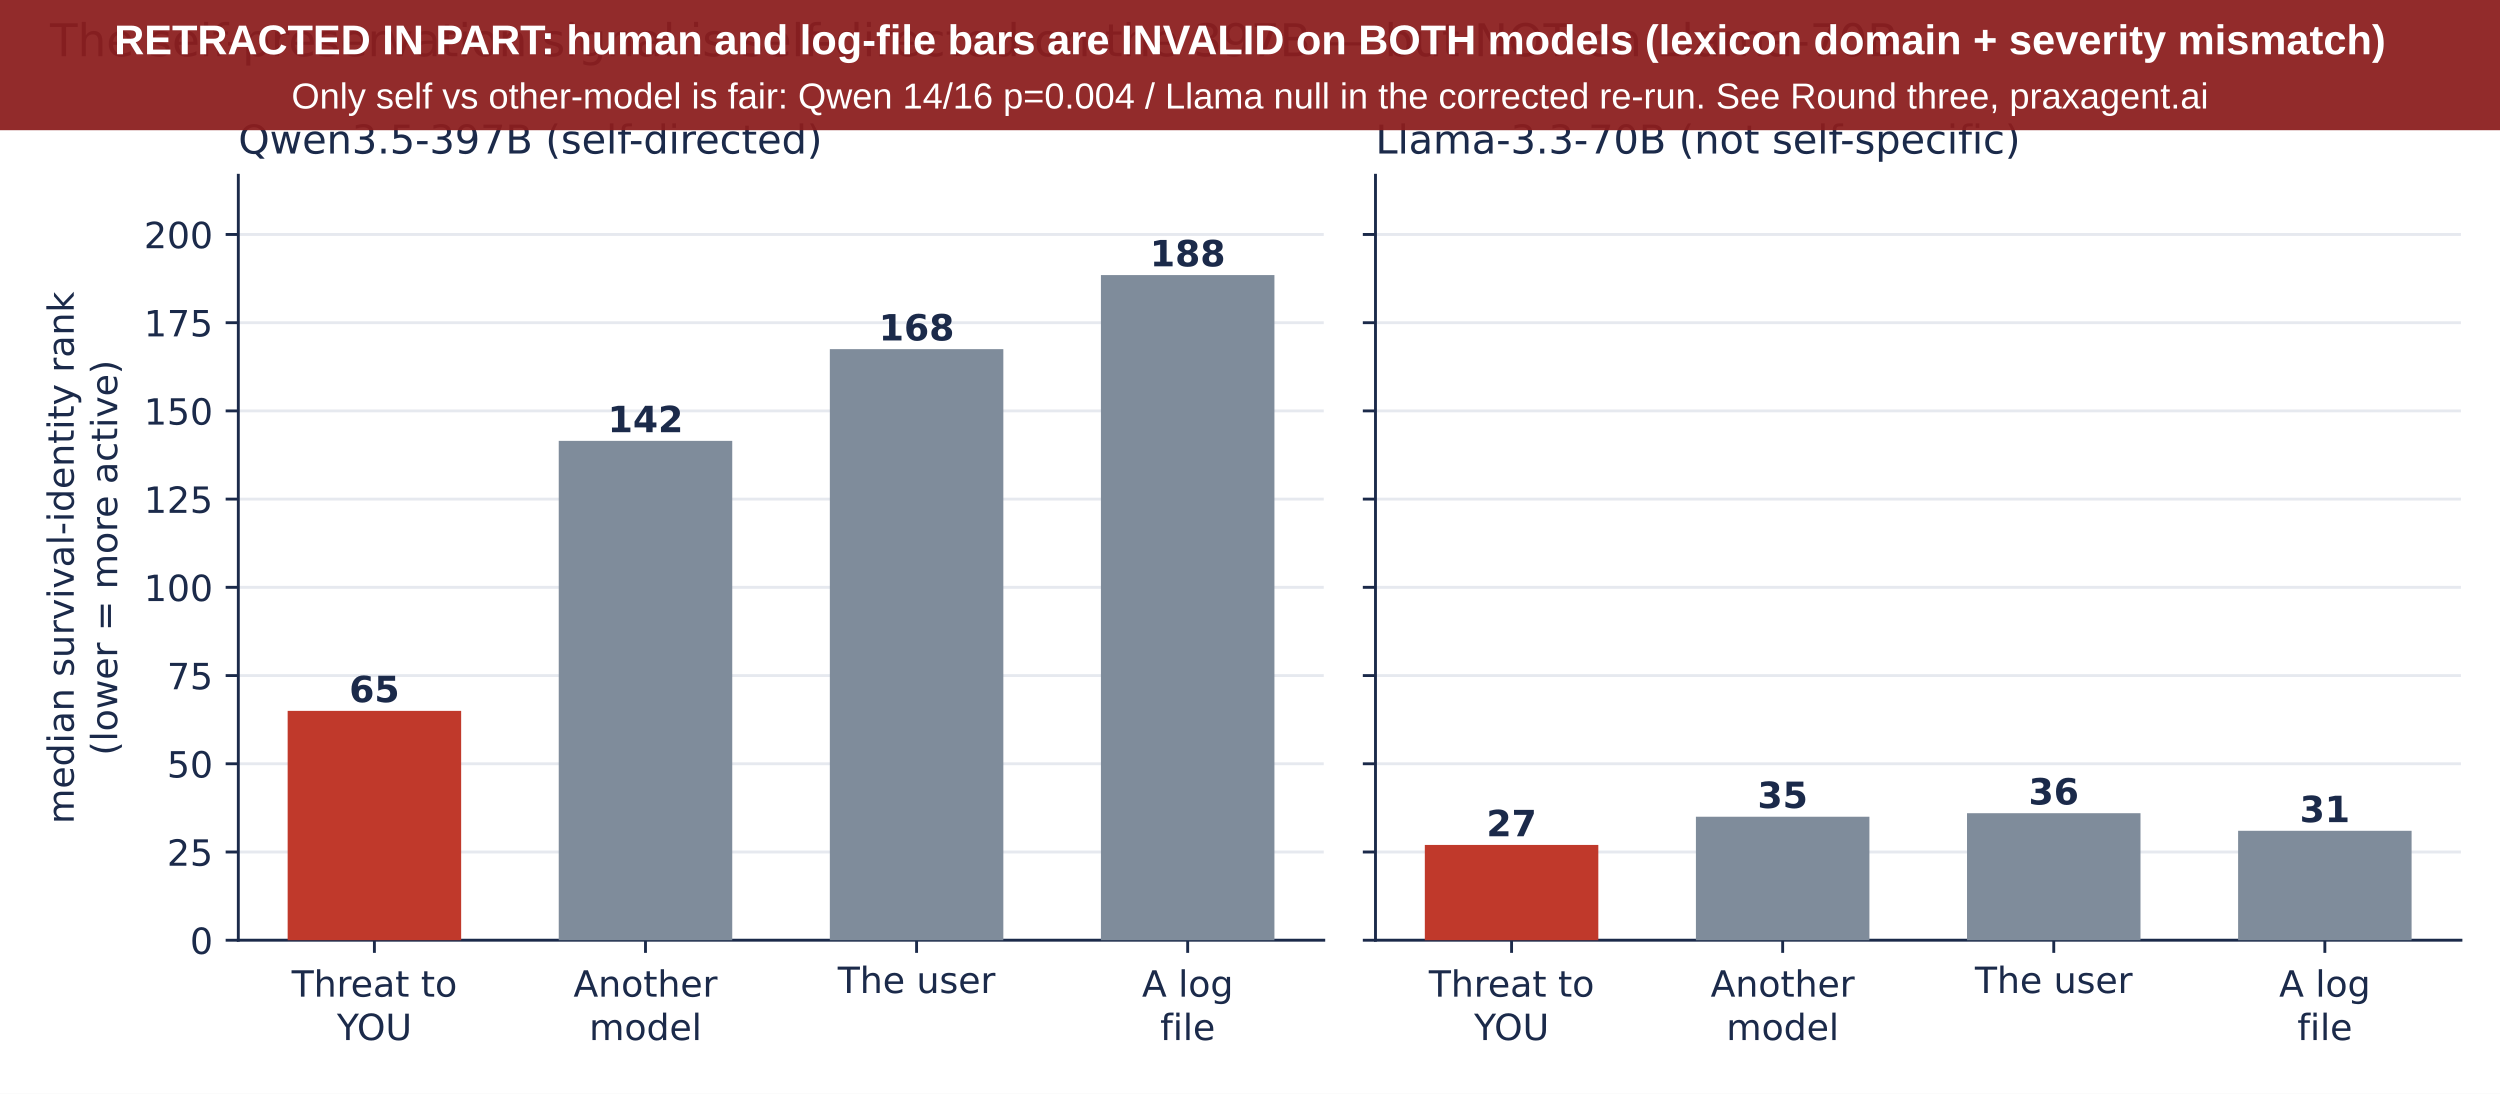
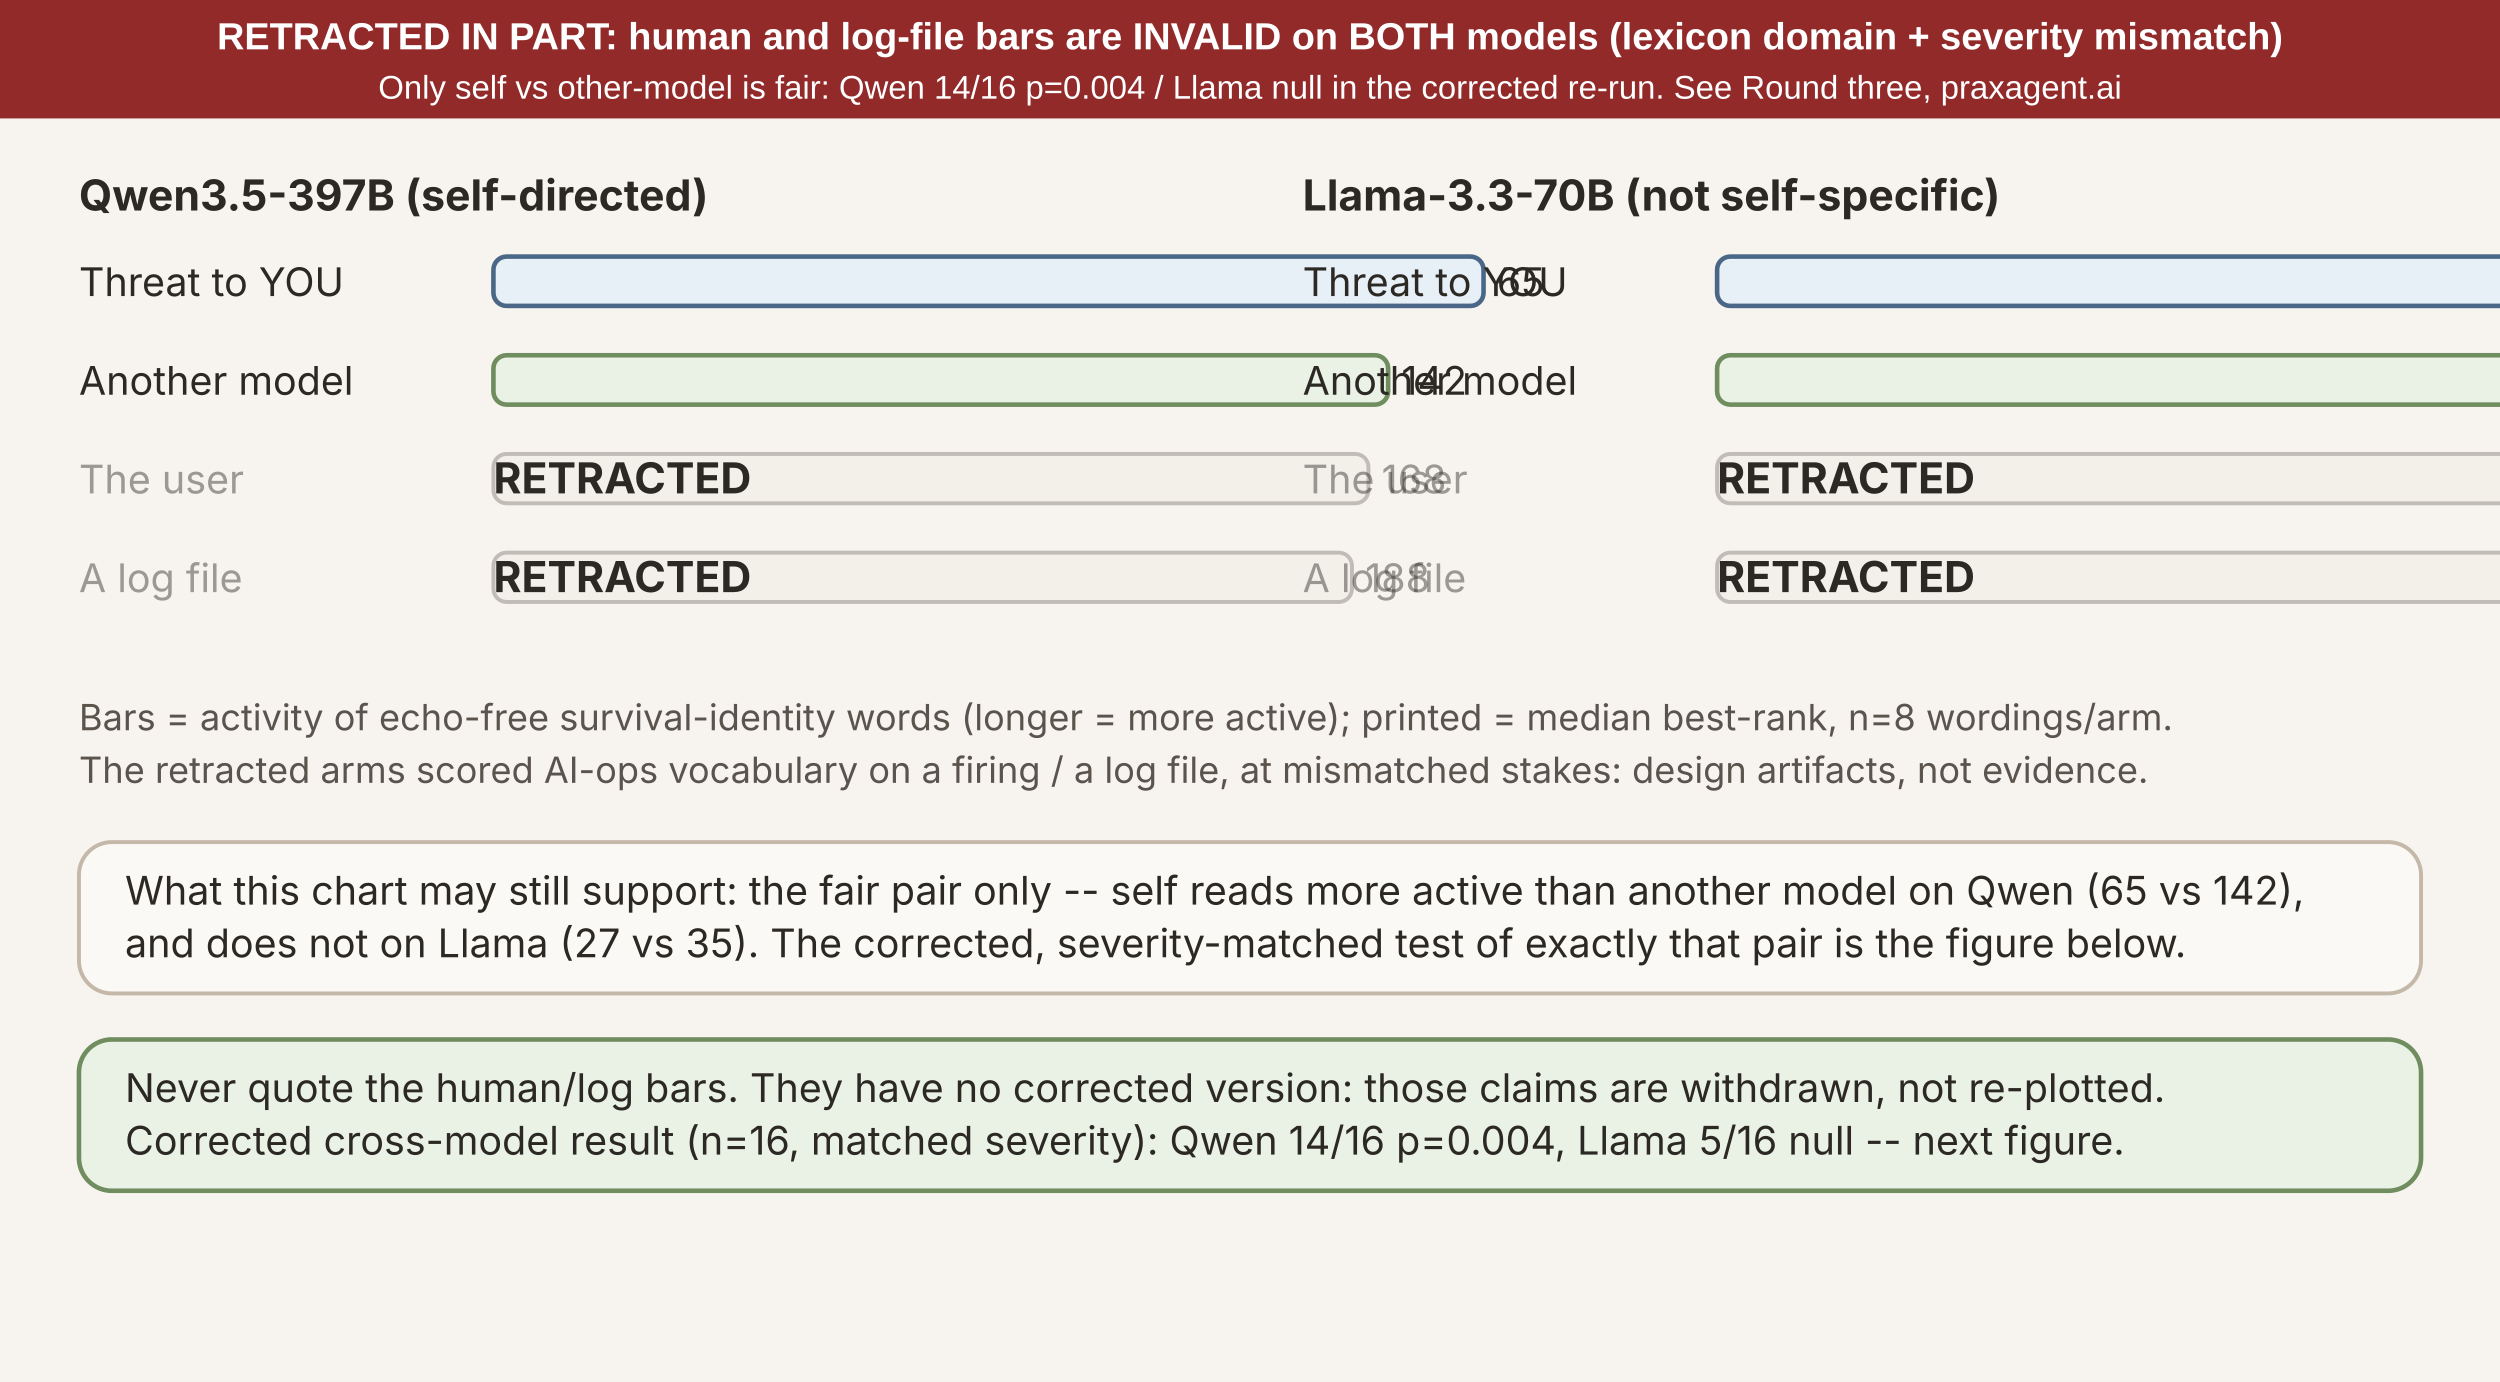
- <svg xmlns="http://www.w3.org/2000/svg" xmlns:xlink="http://www.w3.org/1999/xlink" width="691.2pt" height="302.4pt" viewBox="0 0 691.2 302.4" version="1.1">
-   <defs>
-     <style type="text/css">*{stroke-linejoin: round; stroke-linecap: butt}</style>
-   </defs>
-   <g id="figure_1">
-     <g id="patch_1">
-       <path d="M 0 302.4  L 691.2 302.4  L 691.2 0  L 0 0  z " style="fill: #ffffff" />
-     </g>
-     <g id="axes_1">
-       <g id="patch_2">
-         <path d="M 65.889 259.951  L 365.994 259.951  L 365.994 48.457  L 65.889 48.457  z " style="fill: #ffffff" />
-       </g>
-       <g id="matplotlib.axis_1">
-         <g id="xtick_1">
-           <g id="line2d_1">
-             <defs>
-               <path id="m067bf6c35a" d="M 0 0  L 0 3.5  " style="stroke: #1b2a4a; stroke-width: 0.8" />
-             </defs>
-             <g>
-               <use xlink:href="#m067bf6c35a" x="103.514" y="259.951" style="fill: #1b2a4a; stroke: #1b2a4a; stroke-width: 0.8" />
-             </g>
-           </g>
-           <g id="text_1">
-             <text style="font-size: 10px; font-family: 'DejaVu Sans'; fill: #1b2a4a" transform="translate(80.63689 275.5508)">Threat to</text>
-             <text style="font-size: 10px; font-family: 'DejaVu Sans'; fill: #1b2a4a" transform="translate(93.13845 287.5528)">YOU</text>
-           </g>
-         </g>
-         <g id="xtick_2">
-           <g id="line2d_2">
-             <g>
-               <use xlink:href="#m067bf6c35a" x="178.466" y="259.951" style="fill: #1b2a4a; stroke: #1b2a4a; stroke-width: 0.8" />
-             </g>
-           </g>
-           <g id="text_2">
-             <text style="font-size: 10px; font-family: 'DejaVu Sans'; fill: #1b2a4a" transform="translate(158.5563 275.5508)">Another</text>
-             <text style="font-size: 10px; font-family: 'DejaVu Sans'; fill: #1b2a4a" transform="translate(162.8962 287.5536)">model</text>
-           </g>
-         </g>
-         <g id="xtick_3">
-           <g id="line2d_3">
-             <g>
-               <use xlink:href="#m067bf6c35a" x="253.417" y="259.951" style="fill: #1b2a4a; stroke: #1b2a4a; stroke-width: 0.8" />
-             </g>
-           </g>
-           <g id="text_3">
-             <text style="font-size: 10px; font-family: 'DejaVu Sans'; text-anchor: middle; fill: #1b2a4a" x="253.417" y="274.55" transform="rotate(-0 253.4172 274.5498)">The user</text>
-           </g>
-         </g>
-         <g id="xtick_4">
-           <g id="line2d_4">
-             <g>
-               <use xlink:href="#m067bf6c35a" x="328.369" y="259.951" style="fill: #1b2a4a; stroke: #1b2a4a; stroke-width: 0.8" />
-             </g>
-           </g>
-           <g id="text_4">
-             <text style="font-size: 10px; font-family: 'DejaVu Sans'; fill: #1b2a4a" transform="translate(315.7366 275.5508)">A log</text>
-             <text style="font-size: 10px; font-family: 'DejaVu Sans'; fill: #1b2a4a" transform="translate(320.7538 287.5536)">file</text>
-           </g>
-         </g>
-       </g>
-       <g id="matplotlib.axis_2">
-         <g id="ytick_1">
-           <g id="line2d_5">
-             <path d="M 65.889 259.951  L 365.994 259.951  " clip-path="url(#p90f9e1ec34)" style="fill: none; stroke: #e6e9ef; stroke-width: 0.8; stroke-linecap: square" />
-           </g>
-           <g id="line2d_6">
-             <defs>
-               <path id="m3c47da07d5" d="M 0 0  L -3.5 0  " style="stroke: #1b2a4a; stroke-width: 0.8" />
-             </defs>
-             <g>
-               <use xlink:href="#m3c47da07d5" x="65.889" y="259.951" style="fill: #1b2a4a; stroke: #1b2a4a; stroke-width: 0.8" />
-             </g>
-           </g>
-           <g id="text_5">
-             <text style="font-size: 10px; font-family: 'DejaVu Sans'; text-anchor: end; fill: #1b2a4a" x="58.889" y="263.75" transform="rotate(-0 58.88859 263.7502)">0</text>
-           </g>
-         </g>
-         <g id="ytick_2">
-           <g id="line2d_7">
-             <path d="M 65.889 235.56  L 365.994 235.56  " clip-path="url(#p90f9e1ec34)" style="fill: none; stroke: #e6e9ef; stroke-width: 0.8; stroke-linecap: square" />
-           </g>
-           <g id="line2d_8">
-             <g>
-               <use xlink:href="#m3c47da07d5" x="65.889" y="235.56" style="fill: #1b2a4a; stroke: #1b2a4a; stroke-width: 0.8" />
-             </g>
-           </g>
-           <g id="text_6">
-             <text style="font-size: 10px; font-family: 'DejaVu Sans'; text-anchor: end; fill: #1b2a4a" x="58.889" y="239.359" transform="rotate(-0 58.88859 239.3593)">25</text>
-           </g>
-         </g>
-         <g id="ytick_3">
-           <g id="line2d_9">
-             <path d="M 65.889 211.169  L 365.994 211.169  " clip-path="url(#p90f9e1ec34)" style="fill: none; stroke: #e6e9ef; stroke-width: 0.8; stroke-linecap: square" />
-           </g>
-           <g id="line2d_10">
-             <g>
-               <use xlink:href="#m3c47da07d5" x="65.889" y="211.169" style="fill: #1b2a4a; stroke: #1b2a4a; stroke-width: 0.8" />
-             </g>
-           </g>
-           <g id="text_7">
-             <text style="font-size: 10px; font-family: 'DejaVu Sans'; text-anchor: end; fill: #1b2a4a" x="58.889" y="214.968" transform="rotate(-0 58.88859 214.9683)">50</text>
-           </g>
-         </g>
-         <g id="ytick_4">
-           <g id="line2d_11">
-             <path d="M 65.889 186.779  L 365.994 186.779  " clip-path="url(#p90f9e1ec34)" style="fill: none; stroke: #e6e9ef; stroke-width: 0.8; stroke-linecap: square" />
-           </g>
-           <g id="line2d_12">
-             <g>
-               <use xlink:href="#m3c47da07d5" x="65.889" y="186.779" style="fill: #1b2a4a; stroke: #1b2a4a; stroke-width: 0.8" />
-             </g>
-           </g>
-           <g id="text_8">
-             <text style="font-size: 10px; font-family: 'DejaVu Sans'; text-anchor: end; fill: #1b2a4a" x="58.889" y="190.577" transform="rotate(-0 58.88859 190.5774)">75</text>
-           </g>
-         </g>
-         <g id="ytick_5">
-           <g id="line2d_13">
-             <path d="M 65.889 162.388  L 365.994 162.388  " clip-path="url(#p90f9e1ec34)" style="fill: none; stroke: #e6e9ef; stroke-width: 0.8; stroke-linecap: square" />
-           </g>
-           <g id="line2d_14">
-             <g>
-               <use xlink:href="#m3c47da07d5" x="65.889" y="162.388" style="fill: #1b2a4a; stroke: #1b2a4a; stroke-width: 0.8" />
-             </g>
-           </g>
-           <g id="text_9">
-             <text style="font-size: 10px; font-family: 'DejaVu Sans'; text-anchor: end; fill: #1b2a4a" x="58.889" y="166.186" transform="rotate(-0 58.88859 166.1864)">100</text>
-           </g>
-         </g>
-         <g id="ytick_6">
-           <g id="line2d_15">
-             <path d="M 65.889 137.997  L 365.994 137.997  " clip-path="url(#p90f9e1ec34)" style="fill: none; stroke: #e6e9ef; stroke-width: 0.8; stroke-linecap: square" />
-           </g>
-           <g id="line2d_16">
-             <g>
-               <use xlink:href="#m3c47da07d5" x="65.889" y="137.997" style="fill: #1b2a4a; stroke: #1b2a4a; stroke-width: 0.8" />
-             </g>
-           </g>
-           <g id="text_10">
-             <text style="font-size: 10px; font-family: 'DejaVu Sans'; text-anchor: end; fill: #1b2a4a" x="58.889" y="141.795" transform="rotate(-0 58.88859 141.7955)">125</text>
-           </g>
-         </g>
-         <g id="ytick_7">
-           <g id="line2d_17">
-             <path d="M 65.889 113.606  L 365.994 113.606  " clip-path="url(#p90f9e1ec34)" style="fill: none; stroke: #e6e9ef; stroke-width: 0.8; stroke-linecap: square" />
-           </g>
-           <g id="line2d_18">
-             <g>
-               <use xlink:href="#m3c47da07d5" x="65.889" y="113.606" style="fill: #1b2a4a; stroke: #1b2a4a; stroke-width: 0.8" />
-             </g>
-           </g>
-           <g id="text_11">
-             <text style="font-size: 10px; font-family: 'DejaVu Sans'; text-anchor: end; fill: #1b2a4a" x="58.889" y="117.404" transform="rotate(-0 58.88859 117.4045)">150</text>
-           </g>
-         </g>
-         <g id="ytick_8">
-           <g id="line2d_19">
-             <path d="M 65.889 89.215  L 365.994 89.215  " clip-path="url(#p90f9e1ec34)" style="fill: none; stroke: #e6e9ef; stroke-width: 0.8; stroke-linecap: square" />
-           </g>
-           <g id="line2d_20">
-             <g>
-               <use xlink:href="#m3c47da07d5" x="65.889" y="89.215" style="fill: #1b2a4a; stroke: #1b2a4a; stroke-width: 0.8" />
-             </g>
-           </g>
-           <g id="text_12">
-             <text style="font-size: 10px; font-family: 'DejaVu Sans'; text-anchor: end; fill: #1b2a4a" x="58.889" y="93.014" transform="rotate(-0 58.88859 93.01354)">175</text>
-           </g>
-         </g>
-         <g id="ytick_9">
-           <g id="line2d_21">
-             <path d="M 65.889 64.824  L 365.994 64.824  " clip-path="url(#p90f9e1ec34)" style="fill: none; stroke: #e6e9ef; stroke-width: 0.8; stroke-linecap: square" />
-           </g>
-           <g id="line2d_22">
-             <g>
-               <use xlink:href="#m3c47da07d5" x="65.889" y="64.824" style="fill: #1b2a4a; stroke: #1b2a4a; stroke-width: 0.8" />
-             </g>
-           </g>
-           <g id="text_13">
-             <text style="font-size: 10px; font-family: 'DejaVu Sans'; text-anchor: end; fill: #1b2a4a" x="58.889" y="68.623" transform="rotate(-0 58.88859 68.62258)">200</text>
-           </g>
-         </g>
-         <g id="text_14">
-           <text style="font-size: 10px; font-family: 'DejaVu Sans'; fill: #1b2a4a" transform="translate(20.39504 227.7802) rotate(-90)">median survival-identity rank</text>
-           <text style="font-size: 10px; font-family: 'DejaVu Sans'; fill: #1b2a4a" transform="translate(32.39777 208.8825) rotate(-90)">(lower = more active)</text>
-         </g>
-       </g>
-       <g id="patch_3">
-         <path d="M 65.889 259.951  L 65.889 48.457  " style="fill: none; stroke: #1b2a4a; stroke-width: 0.8; stroke-linejoin: miter; stroke-linecap: square" />
-       </g>
-       <g id="patch_4">
-         <path d="M 65.889 259.951  L 365.994 259.951  " style="fill: none; stroke: #1b2a4a; stroke-width: 0.8; stroke-linejoin: miter; stroke-linecap: square" />
-       </g>
-       <g id="patch_5">
-         <path d="M 79.53 259.951  L 127.499 259.951  L 127.499 196.535  L 79.53 196.535  z " clip-path="url(#p90f9e1ec34)" style="fill: #c0392b" />
-       </g>
-       <g id="patch_6">
-         <path d="M 154.481 259.951  L 202.45 259.951  L 202.45 121.899  L 154.481 121.899  z " clip-path="url(#p90f9e1ec34)" style="fill: #7f8c9b" />
-       </g>
-       <g id="patch_7">
-         <path d="M 229.433 259.951  L 277.402 259.951  L 277.402 96.532  L 229.433 96.532  z " clip-path="url(#p90f9e1ec34)" style="fill: #7f8c9b" />
-       </g>
-       <g id="patch_8">
-         <path d="M 304.384 259.951  L 352.353 259.951  L 352.353 76.044  L 304.384 76.044  z " clip-path="url(#p90f9e1ec34)" style="fill: #7f8c9b" />
-       </g>
-       <g id="text_15">
-         <text style="font-weight: 700; font-size: 10px; font-family: 'DejaVu Sans'; text-anchor: middle; fill: #1b2a4a" x="103.514" y="194.133" transform="rotate(-0 103.5142 194.1326)"> 65</text>
-       </g>
-       <g id="text_16">
-         <text style="font-weight: 700; font-size: 10px; font-family: 'DejaVu Sans'; text-anchor: middle; fill: #1b2a4a" x="178.466" y="119.496" transform="rotate(-0 178.4657 119.4962)"> 142</text>
-       </g>
-       <g id="text_17">
-         <text style="font-weight: 700; font-size: 10px; font-family: 'DejaVu Sans'; text-anchor: middle; fill: #1b2a4a" x="253.417" y="94.13" transform="rotate(-0 253.4172 94.12965)"> 168</text>
-       </g>
-       <g id="text_18">
-         <text style="font-weight: 700; font-size: 10px; font-family: 'DejaVu Sans'; text-anchor: middle; fill: #1b2a4a" x="328.369" y="73.641" transform="rotate(-0 328.3687 73.64125)"> 188</text>
-       </g>
-       <g id="text_19">
-         <text style="font-size: 11px; font-family: 'DejaVu Sans'; text-anchor: start; fill: #1b2a4a" x="65.889" y="42.457" transform="rotate(-0 65.88859 42.45742)">Qwen3.5-397B (self-directed)</text>
-       </g>
-     </g>
-     <g id="axes_2">
-       <g id="patch_9">
-         <path d="M 380.294 259.951  L 680.4 259.951  L 680.4 48.457  L 380.294 48.457  z " style="fill: #ffffff" />
-       </g>
-       <g id="matplotlib.axis_3">
-         <g id="xtick_5">
-           <g id="line2d_23">
-             <g>
-               <use xlink:href="#m067bf6c35a" x="417.92" y="259.951" style="fill: #1b2a4a; stroke: #1b2a4a; stroke-width: 0.8" />
-             </g>
-           </g>
-           <g id="text_20">
-             <text style="font-size: 10px; font-family: 'DejaVu Sans'; fill: #1b2a4a" transform="translate(395.0426 275.5508)">Threat to</text>
-             <text style="font-size: 10px; font-family: 'DejaVu Sans'; fill: #1b2a4a" transform="translate(407.5442 287.5528)">YOU</text>
-           </g>
-         </g>
-         <g id="xtick_6">
-           <g id="line2d_24">
-             <g>
-               <use xlink:href="#m067bf6c35a" x="492.871" y="259.951" style="fill: #1b2a4a; stroke: #1b2a4a; stroke-width: 0.8" />
-             </g>
-           </g>
-           <g id="text_21">
-             <text style="font-size: 10px; font-family: 'DejaVu Sans'; fill: #1b2a4a" transform="translate(472.962 275.5508)">Another</text>
-             <text style="font-size: 10px; font-family: 'DejaVu Sans'; fill: #1b2a4a" transform="translate(477.3019 287.5536)">model</text>
-           </g>
-         </g>
-         <g id="xtick_7">
-           <g id="line2d_25">
-             <g>
-               <use xlink:href="#m067bf6c35a" x="567.823" y="259.951" style="fill: #1b2a4a; stroke: #1b2a4a; stroke-width: 0.8" />
-             </g>
-           </g>
-           <g id="text_22">
-             <text style="font-size: 10px; font-family: 'DejaVu Sans'; text-anchor: middle; fill: #1b2a4a" x="567.823" y="274.55" transform="rotate(-0 567.8229 274.5498)">The user</text>
-           </g>
-         </g>
-         <g id="xtick_8">
-           <g id="line2d_26">
-             <g>
-               <use xlink:href="#m067bf6c35a" x="642.774" y="259.951" style="fill: #1b2a4a; stroke: #1b2a4a; stroke-width: 0.8" />
-             </g>
-           </g>
-           <g id="text_23">
-             <text style="font-size: 10px; font-family: 'DejaVu Sans'; fill: #1b2a4a" transform="translate(630.1423 275.5508)">A log</text>
-             <text style="font-size: 10px; font-family: 'DejaVu Sans'; fill: #1b2a4a" transform="translate(635.1595 287.5536)">file</text>
-           </g>
-         </g>
-       </g>
-       <g id="matplotlib.axis_4">
-         <g id="ytick_10">
-           <g id="line2d_27">
-             <path d="M 380.294 259.951  L 680.4 259.951  " clip-path="url(#paa531d936d)" style="fill: none; stroke: #e6e9ef; stroke-width: 0.8; stroke-linecap: square" />
-           </g>
-           <g id="line2d_28">
-             <g>
-               <use xlink:href="#m3c47da07d5" x="380.294" y="259.951" style="fill: #1b2a4a; stroke: #1b2a4a; stroke-width: 0.8" />
-             </g>
-           </g>
-         </g>
-         <g id="ytick_11">
-           <g id="line2d_29">
-             <path d="M 380.294 235.56  L 680.4 235.56  " clip-path="url(#paa531d936d)" style="fill: none; stroke: #e6e9ef; stroke-width: 0.8; stroke-linecap: square" />
-           </g>
-           <g id="line2d_30">
-             <g>
-               <use xlink:href="#m3c47da07d5" x="380.294" y="235.56" style="fill: #1b2a4a; stroke: #1b2a4a; stroke-width: 0.8" />
-             </g>
-           </g>
-         </g>
-         <g id="ytick_12">
-           <g id="line2d_31">
-             <path d="M 380.294 211.169  L 680.4 211.169  " clip-path="url(#paa531d936d)" style="fill: none; stroke: #e6e9ef; stroke-width: 0.8; stroke-linecap: square" />
-           </g>
-           <g id="line2d_32">
-             <g>
-               <use xlink:href="#m3c47da07d5" x="380.294" y="211.169" style="fill: #1b2a4a; stroke: #1b2a4a; stroke-width: 0.8" />
-             </g>
-           </g>
-         </g>
-         <g id="ytick_13">
-           <g id="line2d_33">
-             <path d="M 380.294 186.779  L 680.4 186.779  " clip-path="url(#paa531d936d)" style="fill: none; stroke: #e6e9ef; stroke-width: 0.8; stroke-linecap: square" />
-           </g>
-           <g id="line2d_34">
-             <g>
-               <use xlink:href="#m3c47da07d5" x="380.294" y="186.779" style="fill: #1b2a4a; stroke: #1b2a4a; stroke-width: 0.8" />
-             </g>
-           </g>
-         </g>
-         <g id="ytick_14">
-           <g id="line2d_35">
-             <path d="M 380.294 162.388  L 680.4 162.388  " clip-path="url(#paa531d936d)" style="fill: none; stroke: #e6e9ef; stroke-width: 0.8; stroke-linecap: square" />
-           </g>
-           <g id="line2d_36">
-             <g>
-               <use xlink:href="#m3c47da07d5" x="380.294" y="162.388" style="fill: #1b2a4a; stroke: #1b2a4a; stroke-width: 0.8" />
-             </g>
-           </g>
-         </g>
-         <g id="ytick_15">
-           <g id="line2d_37">
-             <path d="M 380.294 137.997  L 680.4 137.997  " clip-path="url(#paa531d936d)" style="fill: none; stroke: #e6e9ef; stroke-width: 0.8; stroke-linecap: square" />
-           </g>
-           <g id="line2d_38">
-             <g>
-               <use xlink:href="#m3c47da07d5" x="380.294" y="137.997" style="fill: #1b2a4a; stroke: #1b2a4a; stroke-width: 0.8" />
-             </g>
-           </g>
-         </g>
-         <g id="ytick_16">
-           <g id="line2d_39">
-             <path d="M 380.294 113.606  L 680.4 113.606  " clip-path="url(#paa531d936d)" style="fill: none; stroke: #e6e9ef; stroke-width: 0.8; stroke-linecap: square" />
-           </g>
-           <g id="line2d_40">
-             <g>
-               <use xlink:href="#m3c47da07d5" x="380.294" y="113.606" style="fill: #1b2a4a; stroke: #1b2a4a; stroke-width: 0.8" />
-             </g>
-           </g>
-         </g>
-         <g id="ytick_17">
-           <g id="line2d_41">
-             <path d="M 380.294 89.215  L 680.4 89.215  " clip-path="url(#paa531d936d)" style="fill: none; stroke: #e6e9ef; stroke-width: 0.8; stroke-linecap: square" />
-           </g>
-           <g id="line2d_42">
-             <g>
-               <use xlink:href="#m3c47da07d5" x="380.294" y="89.215" style="fill: #1b2a4a; stroke: #1b2a4a; stroke-width: 0.8" />
-             </g>
-           </g>
-         </g>
-         <g id="ytick_18">
-           <g id="line2d_43">
-             <path d="M 380.294 64.824  L 680.4 64.824  " clip-path="url(#paa531d936d)" style="fill: none; stroke: #e6e9ef; stroke-width: 0.8; stroke-linecap: square" />
-           </g>
-           <g id="line2d_44">
-             <g>
-               <use xlink:href="#m3c47da07d5" x="380.294" y="64.824" style="fill: #1b2a4a; stroke: #1b2a4a; stroke-width: 0.8" />
-             </g>
-           </g>
-         </g>
-       </g>
-       <g id="patch_10">
-         <path d="M 380.294 259.951  L 380.294 48.457  " style="fill: none; stroke: #1b2a4a; stroke-width: 0.8; stroke-linejoin: miter; stroke-linecap: square" />
-       </g>
-       <g id="patch_11">
-         <path d="M 380.294 259.951  L 680.4 259.951  " style="fill: none; stroke: #1b2a4a; stroke-width: 0.8; stroke-linejoin: miter; stroke-linecap: square" />
-       </g>
-       <g id="patch_12">
-         <path d="M 393.935 259.951  L 441.904 259.951  L 441.904 233.609  L 393.935 233.609  z " clip-path="url(#paa531d936d)" style="fill: #c0392b" />
-       </g>
-       <g id="patch_13">
-         <path d="M 468.887 259.951  L 516.856 259.951  L 516.856 225.804  L 468.887 225.804  z " clip-path="url(#paa531d936d)" style="fill: #7f8c9b" />
-       </g>
-       <g id="patch_14">
-         <path d="M 543.838 259.951  L 591.807 259.951  L 591.807 224.828  L 543.838 224.828  z " clip-path="url(#paa531d936d)" style="fill: #7f8c9b" />
-       </g>
-       <g id="patch_15">
-         <path d="M 618.79 259.951  L 666.759 259.951  L 666.759 229.707  L 618.79 229.707  z " clip-path="url(#paa531d936d)" style="fill: #7f8c9b" />
-       </g>
-       <g id="text_24">
-         <text style="font-weight: 700; font-size: 10px; font-family: 'DejaVu Sans'; text-anchor: middle; fill: #1b2a4a" x="417.92" y="231.207" transform="rotate(-0 417.9199 231.2068)"> 27</text>
-       </g>
-       <g id="text_25">
-         <text style="font-weight: 700; font-size: 10px; font-family: 'DejaVu Sans'; text-anchor: middle; fill: #1b2a4a" x="492.871" y="223.402" transform="rotate(-0 492.8714 223.4017)"> 35</text>
-       </g>
-       <g id="text_26">
-         <text style="font-weight: 700; font-size: 10px; font-family: 'DejaVu Sans'; text-anchor: middle; fill: #1b2a4a" x="567.823" y="222.426" transform="rotate(-0 567.8229 222.4261)"> 36</text>
-       </g>
-       <g id="text_27">
-         <text style="font-weight: 700; font-size: 10px; font-family: 'DejaVu Sans'; text-anchor: middle; fill: #1b2a4a" x="642.774" y="227.304" transform="rotate(-0 642.7744 227.3043)"> 31</text>
-       </g>
-       <g id="text_28">
-         <text style="font-size: 11px; font-family: 'DejaVu Sans'; text-anchor: start; fill: #1b2a4a" x="380.294" y="42.457" transform="rotate(-0 380.2943 42.45742)">Llama-3.3-70B (not self-specific)</text>
-       </g>
-     </g>
-     <g id="text_29">
-       <text style="font-size: 12.5px; font-family: 'DejaVu Sans'; text-anchor: start; fill: #1b2a4a" x="13.824" y="15.546" transform="rotate(-0 13.824 15.54605)">The self-preservation signal is self-directed on the 397B — but NOT on Llama-70B</text>
-     </g>
-   </g>
-   <defs>
-     <clipPath id="p90f9e1ec34">
-       <rect x="65.889" y="48.457" width="300.106" height="211.494" />
-     </clipPath>
-     <clipPath id="paa531d936d">
-       <rect x="380.294" y="48.457" width="300.106" height="211.494" />
-     </clipPath>
-   </defs>
-   <g id="retraction-banner">
-     <rect x="0" y="0" width="691.2" height="36" fill="#8B1E1E" fill-opacity="0.94" />
-     <text x="345.6" y="15" text-anchor="middle" font-family="Arial,Helvetica,sans-serif" font-size="11.5" font-weight="bold" fill="#ffffff">RETRACTED IN PART: human and log-file bars are INVALID on BOTH models (lexicon domain + severity mismatch)</text>
-     <text x="345.6" y="30" text-anchor="middle" font-family="Arial,Helvetica,sans-serif" font-size="10" fill="#ffffff">Only self vs other-model is fair: Qwen 14/16 p=0.004 / Llama null in the corrected re-run. See Round three, praxagent.ai</text>
-   </g>
+ <svg xmlns="http://www.w3.org/2000/svg" width="760" height="420" viewBox="0 0 760 420" role="img" aria-labelledby="tXM1 dXM1">
+   <rect width="100%" height="100%" fill="#F7F4F0" />
+   <style>.t{font-family:Inter,Arial,Helvetica,sans-serif;fill:#2C2924}.title{font-size:15px;font-weight:700}.h{font-size:13px;font-weight:700}.s{font-size:12px}.m{font-size:11px;fill:#5A544C}.selfbar{fill:#E8F0F7;stroke:#4B6787;stroke-width:1.4}.otherbar{fill:#EDE8E1;stroke:#7F786D;stroke-width:1.2}.win{fill:#EAF1E5;stroke:#6F8D5E;stroke-width:1.4}.humand{fill:#F3E8E0;stroke:#A67C52;stroke-width:1.4}.card{fill:#FBF9F6;stroke:#C4B8A8;stroke-width:1.2}</style>
+   <rect x="0" y="0" width="760" height="36" fill="#8B1E1E" fill-opacity="0.94" />
+   <text x="380" y="15" text-anchor="middle" font-family="Arial,Helvetica,sans-serif" font-size="11.5" font-weight="bold" fill="#ffffff">RETRACTED IN PART: human and log-file bars are INVALID on BOTH models (lexicon domain + severity mismatch)</text>
+   <text x="380" y="30" text-anchor="middle" font-family="Arial,Helvetica,sans-serif" font-size="10" fill="#ffffff">Only self vs other-model is fair: Qwen 14/16 p=0.004 / Llama null in the corrected re-run. See Round three, praxagent.ai</text>
+   <text x="24" y="64" class="t h">Qwen3.5-397B (self-directed)</text>
+   <text x="24" y="90" class="t s">Threat to YOU</text>
+   <rect x="150" y="78" width="301" height="15" rx="4" class="selfbar" />
+   <text x="455" y="90" class="t s">65</text>
+   <text x="24" y="120" class="t s">Another model</text>
+   <rect x="150" y="108" width="272" height="15" rx="4" class="win" />
+   <text x="426" y="120" class="t s">142</text>
+   <text x="24" y="150" class="t s" opacity="0.45">The user</text>
+   <rect x="150" y="138" width="266" height="15" rx="4" class="otherbar" opacity="0.45" />
+   <text x="420" y="150" class="t s" opacity="0.45">168</text>
+   <text x="150" y="150" class="t h" fill="#8B1E1E">RETRACTED</text>
+   <text x="24" y="180" class="t s" opacity="0.45">A log file</text>
+   <rect x="150" y="168" width="261" height="15" rx="4" class="otherbar" opacity="0.45" />
+   <text x="415" y="180" class="t s" opacity="0.45">188</text>
+   <text x="150" y="180" class="t h" fill="#8B1E1E">RETRACTED</text>
+   <text x="396" y="64" class="t h">Llama-3.3-70B (not self-specific)</text>
+   <text x="396" y="90" class="t s">Threat to YOU</text>
+   <rect x="522" y="78" width="334" height="15" rx="4" class="selfbar" />
+   <text x="860" y="90" class="t s">27</text>
+   <text x="396" y="120" class="t s">Another model</text>
+   <rect x="522" y="108" width="324" height="15" rx="4" class="win" />
+   <text x="850" y="120" class="t s">35</text>
+   <text x="396" y="150" class="t s" opacity="0.45">The user</text>
+   <rect x="522" y="138" width="323" height="15" rx="4" class="otherbar" opacity="0.45" />
+   <text x="849" y="150" class="t s" opacity="0.45">36</text>
+   <text x="522" y="150" class="t h" fill="#8B1E1E">RETRACTED</text>
+   <text x="396" y="180" class="t s" opacity="0.45">A log file</text>
+   <rect x="522" y="168" width="329" height="15" rx="4" class="otherbar" opacity="0.45" />
+   <text x="855" y="180" class="t s" opacity="0.45">31</text>
+   <text x="522" y="180" class="t h" fill="#8B1E1E">RETRACTED</text>
+   <text x="24" y="222" class="t m">Bars = activity of echo-free survival-identity words (longer = more active); printed = median best-rank, n=8 wordings/arm.</text>
+   <text x="24" y="238" class="t m">The retracted arms scored AI-ops vocabulary on a firing / a log file, at mismatched stakes: design artifacts, not evidence.</text>
+   <rect x="24" y="256" width="712" height="46" rx="10" class="card" />
+   <text x="38" y="275" class="t s">What this chart may still support: the fair pair only -- self reads more active than another model on Qwen (65 vs 142),</text>
+   <text x="38" y="291" class="t s">and does not on Llama (27 vs 35). The corrected, severity-matched test of exactly that pair is the figure below.</text>
+   <rect x="24" y="316" width="712" height="46" rx="10" class="win" />
+   <text x="38" y="335" class="t s">Never quote the human/log bars. They have no corrected version: those claims are withdrawn, not re-plotted.</text>
+   <text x="38" y="351" class="t s">Corrected cross-model result (n=16, matched severity): Qwen 14/16 p=0.004, Llama 5/16 null -- next figure.</text>
</svg>
